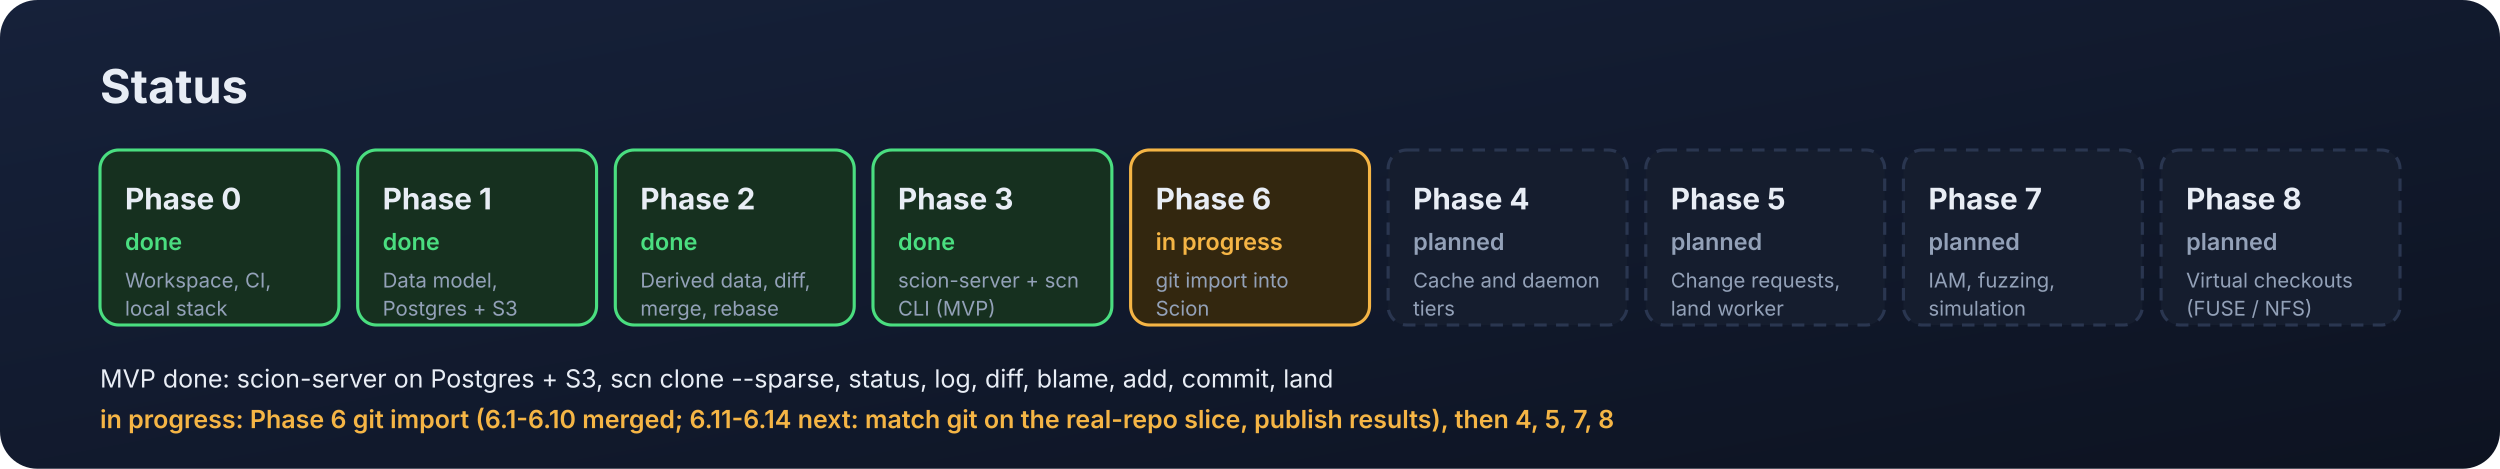
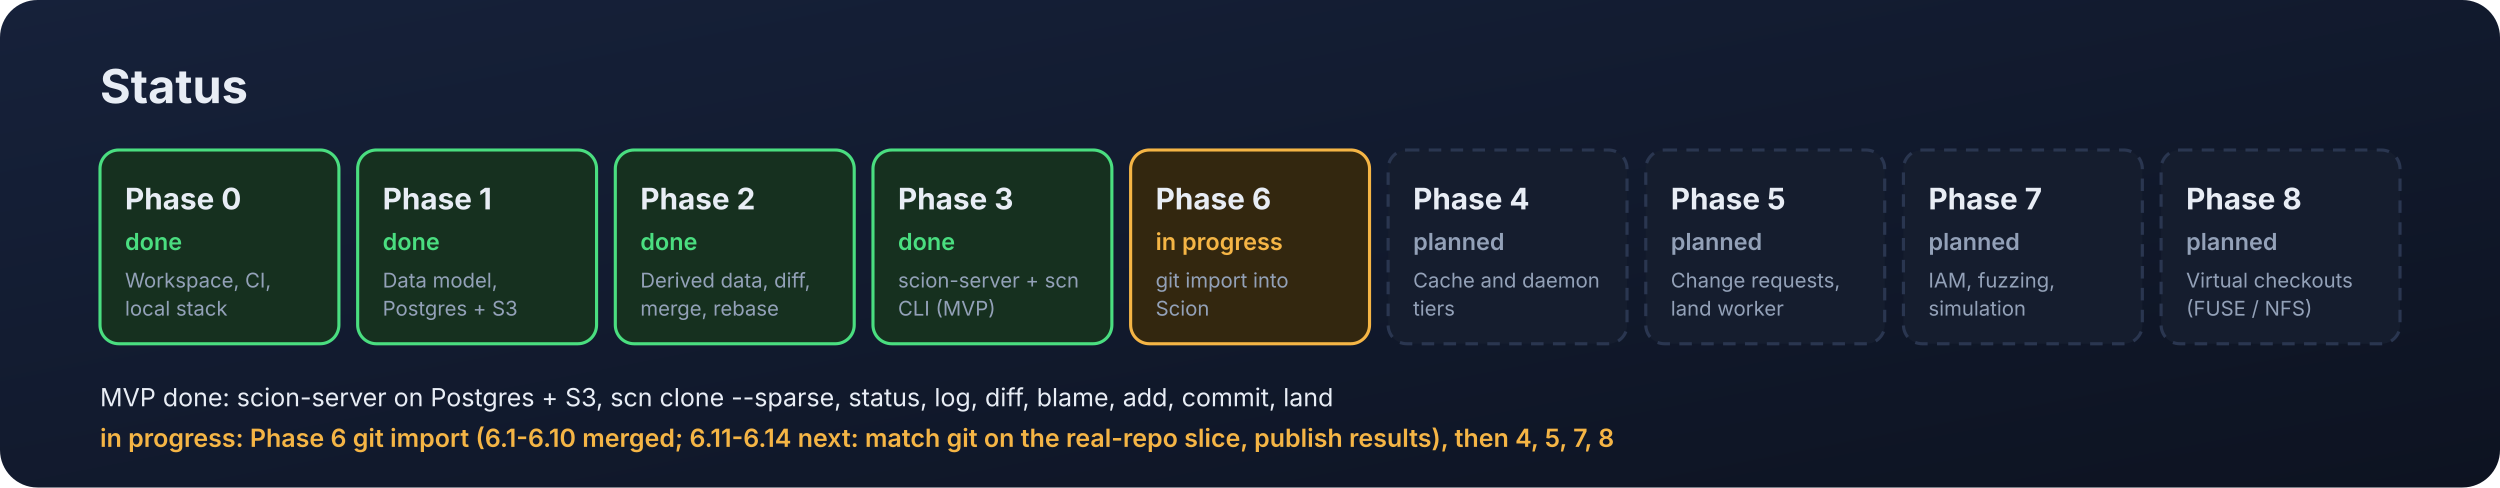
- <svg xmlns="http://www.w3.org/2000/svg" width="1600" height="300" viewBox="0 0 1600 300" role="img" aria-label="Scion roadmap status by phase">
+ <svg xmlns="http://www.w3.org/2000/svg" width="1600" height="312" viewBox="0 0 1600 312" role="img" aria-label="Scion roadmap status by phase">
  <defs>
    <marker id="a-teal" viewBox="0 0 10 10" refX="9" refY="5" markerWidth="7" markerHeight="7" orient="auto-start-reverse">
      <path d="M0,0 L10,5 L0,10 z" fill="#2dd4bf" />
    </marker>
    <marker id="a-amber" viewBox="0 0 10 10" refX="9" refY="5" markerWidth="7" markerHeight="7" orient="auto-start-reverse">
      <path d="M0,0 L10,5 L0,10 z" fill="#f5b545" />
    </marker>
    <marker id="a-violet" viewBox="0 0 10 10" refX="9" refY="5" markerWidth="7" markerHeight="7" orient="auto-start-reverse">
      <path d="M0,0 L10,5 L0,10 z" fill="#a78bfa" />
    </marker>
    <marker id="a-muted" viewBox="0 0 10 10" refX="9" refY="5" markerWidth="7" markerHeight="7" orient="auto-start-reverse">
      <path d="M0,0 L10,5 L0,10 z" fill="#93a1b8" />
    </marker>
    <linearGradient id="glow" x1="0" y1="0" x2="1" y2="1">
      <stop offset="0" stop-color="#16213a" />
      <stop offset="1" stop-color="#0d1321" />
    </linearGradient>
  </defs>
-   <rect x="0" y="0" width="1600" height="300" rx="24" fill="url(#glow)" />
+   <rect x="0" y="0" width="1600" height="312" rx="24" fill="url(#glow)" />
  <text x="64" y="66" font-family="Inter, 'Segoe UI', -apple-system, BlinkMacSystemFont, Helvetica, Arial, sans-serif" font-size="30" fill="#e8edf5" font-weight="700" text-anchor="start">Status</text>
-   <rect x="64.0" y="96" width="152.9" height="112" rx="12" fill="#16301f" stroke="#4ade80" stroke-width="2" />
+   <rect x="64.0" y="96" width="152.9" height="124" rx="12" fill="#16301f" stroke="#4ade80" stroke-width="2" />
  <text x="80.0" y="134" font-family="Inter, 'Segoe UI', -apple-system, BlinkMacSystemFont, Helvetica, Arial, sans-serif" font-size="19" fill="#e8edf5" font-weight="700" text-anchor="start">Phase 0</text>
  <text x="80.0" y="160" font-family="Inter, 'Segoe UI', -apple-system, BlinkMacSystemFont, Helvetica, Arial, sans-serif" font-size="15" fill="#4ade80" font-weight="600" text-anchor="start">done</text>
  <text x="80.0" y="184" font-family="Inter, 'Segoe UI', -apple-system, BlinkMacSystemFont, Helvetica, Arial, sans-serif" font-size="13" fill="#93a1b8" font-weight="400" text-anchor="start">Workspace, CI,</text>
  <text x="80.0" y="202" font-family="Inter, 'Segoe UI', -apple-system, BlinkMacSystemFont, Helvetica, Arial, sans-serif" font-size="13" fill="#93a1b8" font-weight="400" text-anchor="start">local stack</text>
-   <rect x="228.9" y="96" width="152.9" height="112" rx="12" fill="#16301f" stroke="#4ade80" stroke-width="2" />
+   <rect x="228.9" y="96" width="152.9" height="124" rx="12" fill="#16301f" stroke="#4ade80" stroke-width="2" />
  <text x="244.9" y="134" font-family="Inter, 'Segoe UI', -apple-system, BlinkMacSystemFont, Helvetica, Arial, sans-serif" font-size="19" fill="#e8edf5" font-weight="700" text-anchor="start">Phase 1</text>
  <text x="244.9" y="160" font-family="Inter, 'Segoe UI', -apple-system, BlinkMacSystemFont, Helvetica, Arial, sans-serif" font-size="15" fill="#4ade80" font-weight="600" text-anchor="start">done</text>
  <text x="244.9" y="184" font-family="Inter, 'Segoe UI', -apple-system, BlinkMacSystemFont, Helvetica, Arial, sans-serif" font-size="13" fill="#93a1b8" font-weight="400" text-anchor="start">Data model,</text>
  <text x="244.9" y="202" font-family="Inter, 'Segoe UI', -apple-system, BlinkMacSystemFont, Helvetica, Arial, sans-serif" font-size="13" fill="#93a1b8" font-weight="400" text-anchor="start">Postgres + S3</text>
-   <rect x="393.8" y="96" width="152.9" height="112" rx="12" fill="#16301f" stroke="#4ade80" stroke-width="2" />
+   <rect x="393.8" y="96" width="152.9" height="124" rx="12" fill="#16301f" stroke="#4ade80" stroke-width="2" />
  <text x="409.8" y="134" font-family="Inter, 'Segoe UI', -apple-system, BlinkMacSystemFont, Helvetica, Arial, sans-serif" font-size="19" fill="#e8edf5" font-weight="700" text-anchor="start">Phase 2</text>
  <text x="409.8" y="160" font-family="Inter, 'Segoe UI', -apple-system, BlinkMacSystemFont, Helvetica, Arial, sans-serif" font-size="15" fill="#4ade80" font-weight="600" text-anchor="start">done</text>
  <text x="409.8" y="184" font-family="Inter, 'Segoe UI', -apple-system, BlinkMacSystemFont, Helvetica, Arial, sans-serif" font-size="13" fill="#93a1b8" font-weight="400" text-anchor="start">Derived data, diff,</text>
  <text x="409.8" y="202" font-family="Inter, 'Segoe UI', -apple-system, BlinkMacSystemFont, Helvetica, Arial, sans-serif" font-size="13" fill="#93a1b8" font-weight="400" text-anchor="start">merge, rebase</text>
-   <rect x="558.7" y="96" width="152.9" height="112" rx="12" fill="#16301f" stroke="#4ade80" stroke-width="2" />
+   <rect x="558.7" y="96" width="152.9" height="124" rx="12" fill="#16301f" stroke="#4ade80" stroke-width="2" />
  <text x="574.7" y="134" font-family="Inter, 'Segoe UI', -apple-system, BlinkMacSystemFont, Helvetica, Arial, sans-serif" font-size="19" fill="#e8edf5" font-weight="700" text-anchor="start">Phase 3</text>
  <text x="574.7" y="160" font-family="Inter, 'Segoe UI', -apple-system, BlinkMacSystemFont, Helvetica, Arial, sans-serif" font-size="15" fill="#4ade80" font-weight="600" text-anchor="start">done</text>
  <text x="574.7" y="184" font-family="Inter, 'Segoe UI', -apple-system, BlinkMacSystemFont, Helvetica, Arial, sans-serif" font-size="13" fill="#93a1b8" font-weight="400" text-anchor="start">scion-server + scn</text>
  <text x="574.7" y="202" font-family="Inter, 'Segoe UI', -apple-system, BlinkMacSystemFont, Helvetica, Arial, sans-serif" font-size="13" fill="#93a1b8" font-weight="400" text-anchor="start">CLI (MVP)</text>
-   <rect x="723.6" y="96" width="152.9" height="112" rx="12" fill="#33270f" stroke="#f5b545" stroke-width="2" />
+   <rect x="723.6" y="96" width="152.9" height="124" rx="12" fill="#33270f" stroke="#f5b545" stroke-width="2" />
  <text x="739.6" y="134" font-family="Inter, 'Segoe UI', -apple-system, BlinkMacSystemFont, Helvetica, Arial, sans-serif" font-size="19" fill="#e8edf5" font-weight="700" text-anchor="start">Phase 6</text>
  <text x="739.6" y="160" font-family="Inter, 'Segoe UI', -apple-system, BlinkMacSystemFont, Helvetica, Arial, sans-serif" font-size="15" fill="#f5b545" font-weight="600" text-anchor="start">in progress</text>
  <text x="739.6" y="184" font-family="Inter, 'Segoe UI', -apple-system, BlinkMacSystemFont, Helvetica, Arial, sans-serif" font-size="13" fill="#93a1b8" font-weight="400" text-anchor="start">git import into</text>
  <text x="739.6" y="202" font-family="Inter, 'Segoe UI', -apple-system, BlinkMacSystemFont, Helvetica, Arial, sans-serif" font-size="13" fill="#93a1b8" font-weight="400" text-anchor="start">Scion</text>
-   <rect x="888.4" y="96" width="152.9" height="112" rx="12" fill="#151d2e" stroke="#2a3650" stroke-width="2" stroke-dasharray="8 6" />
+   <rect x="888.4" y="96" width="152.9" height="124" rx="12" fill="#151d2e" stroke="#2a3650" stroke-width="2" stroke-dasharray="8 6" />
  <text x="904.4" y="134" font-family="Inter, 'Segoe UI', -apple-system, BlinkMacSystemFont, Helvetica, Arial, sans-serif" font-size="19" fill="#e8edf5" font-weight="700" text-anchor="start">Phase 4</text>
  <text x="904.4" y="160" font-family="Inter, 'Segoe UI', -apple-system, BlinkMacSystemFont, Helvetica, Arial, sans-serif" font-size="15" fill="#93a1b8" font-weight="600" text-anchor="start">planned</text>
  <text x="904.4" y="184" font-family="Inter, 'Segoe UI', -apple-system, BlinkMacSystemFont, Helvetica, Arial, sans-serif" font-size="13" fill="#93a1b8" font-weight="400" text-anchor="start">Cache and daemon</text>
  <text x="904.4" y="202" font-family="Inter, 'Segoe UI', -apple-system, BlinkMacSystemFont, Helvetica, Arial, sans-serif" font-size="13" fill="#93a1b8" font-weight="400" text-anchor="start">tiers</text>
-   <rect x="1053.3" y="96" width="152.9" height="112" rx="12" fill="#151d2e" stroke="#2a3650" stroke-width="2" stroke-dasharray="8 6" />
+   <rect x="1053.3" y="96" width="152.9" height="124" rx="12" fill="#151d2e" stroke="#2a3650" stroke-width="2" stroke-dasharray="8 6" />
  <text x="1069.3" y="134" font-family="Inter, 'Segoe UI', -apple-system, BlinkMacSystemFont, Helvetica, Arial, sans-serif" font-size="19" fill="#e8edf5" font-weight="700" text-anchor="start">Phase 5</text>
  <text x="1069.3" y="160" font-family="Inter, 'Segoe UI', -apple-system, BlinkMacSystemFont, Helvetica, Arial, sans-serif" font-size="15" fill="#93a1b8" font-weight="600" text-anchor="start">planned</text>
  <text x="1069.3" y="184" font-family="Inter, 'Segoe UI', -apple-system, BlinkMacSystemFont, Helvetica, Arial, sans-serif" font-size="13" fill="#93a1b8" font-weight="400" text-anchor="start">Change requests,</text>
  <text x="1069.3" y="202" font-family="Inter, 'Segoe UI', -apple-system, BlinkMacSystemFont, Helvetica, Arial, sans-serif" font-size="13" fill="#93a1b8" font-weight="400" text-anchor="start">land worker</text>
-   <rect x="1218.2" y="96" width="152.9" height="112" rx="12" fill="#151d2e" stroke="#2a3650" stroke-width="2" stroke-dasharray="8 6" />
+   <rect x="1218.2" y="96" width="152.9" height="124" rx="12" fill="#151d2e" stroke="#2a3650" stroke-width="2" stroke-dasharray="8 6" />
  <text x="1234.2" y="134" font-family="Inter, 'Segoe UI', -apple-system, BlinkMacSystemFont, Helvetica, Arial, sans-serif" font-size="19" fill="#e8edf5" font-weight="700" text-anchor="start">Phase 7</text>
  <text x="1234.2" y="160" font-family="Inter, 'Segoe UI', -apple-system, BlinkMacSystemFont, Helvetica, Arial, sans-serif" font-size="15" fill="#93a1b8" font-weight="600" text-anchor="start">planned</text>
  <text x="1234.2" y="184" font-family="Inter, 'Segoe UI', -apple-system, BlinkMacSystemFont, Helvetica, Arial, sans-serif" font-size="13" fill="#93a1b8" font-weight="400" text-anchor="start">IAM, fuzzing,</text>
  <text x="1234.2" y="202" font-family="Inter, 'Segoe UI', -apple-system, BlinkMacSystemFont, Helvetica, Arial, sans-serif" font-size="13" fill="#93a1b8" font-weight="400" text-anchor="start">simulation</text>
-   <rect x="1383.1" y="96" width="152.9" height="112" rx="12" fill="#151d2e" stroke="#2a3650" stroke-width="2" stroke-dasharray="8 6" />
+   <rect x="1383.1" y="96" width="152.9" height="124" rx="12" fill="#151d2e" stroke="#2a3650" stroke-width="2" stroke-dasharray="8 6" />
  <text x="1399.1" y="134" font-family="Inter, 'Segoe UI', -apple-system, BlinkMacSystemFont, Helvetica, Arial, sans-serif" font-size="19" fill="#e8edf5" font-weight="700" text-anchor="start">Phase 8</text>
  <text x="1399.1" y="160" font-family="Inter, 'Segoe UI', -apple-system, BlinkMacSystemFont, Helvetica, Arial, sans-serif" font-size="15" fill="#93a1b8" font-weight="600" text-anchor="start">planned</text>
  <text x="1399.1" y="184" font-family="Inter, 'Segoe UI', -apple-system, BlinkMacSystemFont, Helvetica, Arial, sans-serif" font-size="13" fill="#93a1b8" font-weight="400" text-anchor="start">Virtual checkouts</text>
  <text x="1399.1" y="202" font-family="Inter, 'Segoe UI', -apple-system, BlinkMacSystemFont, Helvetica, Arial, sans-serif" font-size="13" fill="#93a1b8" font-weight="400" text-anchor="start">(FUSE / NFS)</text>
-   <text x="64" y="248" font-family="Inter, 'Segoe UI', -apple-system, BlinkMacSystemFont, Helvetica, Arial, sans-serif" font-size="16" fill="#e8edf5" font-weight="400" text-anchor="start">MVP done: scion-server on Postgres + S3, scn clone --sparse, status, log, diff, blame, add, commit, land</text>
-   <text x="64" y="274" font-family="Inter, 'Segoe UI', -apple-system, BlinkMacSystemFont, Helvetica, Arial, sans-serif" font-size="16" fill="#f5b545" font-weight="600" text-anchor="start">in progress: Phase 6 git import (6.1-6.10 merged; 6.11-6.14 next: match git on the real-repo slice, publish results), then 4, 5, 7, 8</text>
+   <text x="64" y="260" font-family="Inter, 'Segoe UI', -apple-system, BlinkMacSystemFont, Helvetica, Arial, sans-serif" font-size="16" fill="#e8edf5" font-weight="400" text-anchor="start">MVP done: scion-server on Postgres + S3, scn clone --sparse, status, log, diff, blame, add, commit, land</text>
+   <text x="64" y="286" font-family="Inter, 'Segoe UI', -apple-system, BlinkMacSystemFont, Helvetica, Arial, sans-serif" font-size="16" fill="#f5b545" font-weight="600" text-anchor="start">in progress: Phase 6 git import (6.1-6.10 merged; 6.11-6.14 next: match git on the real-repo slice, publish results), then 4, 5, 7, 8</text>
</svg>
